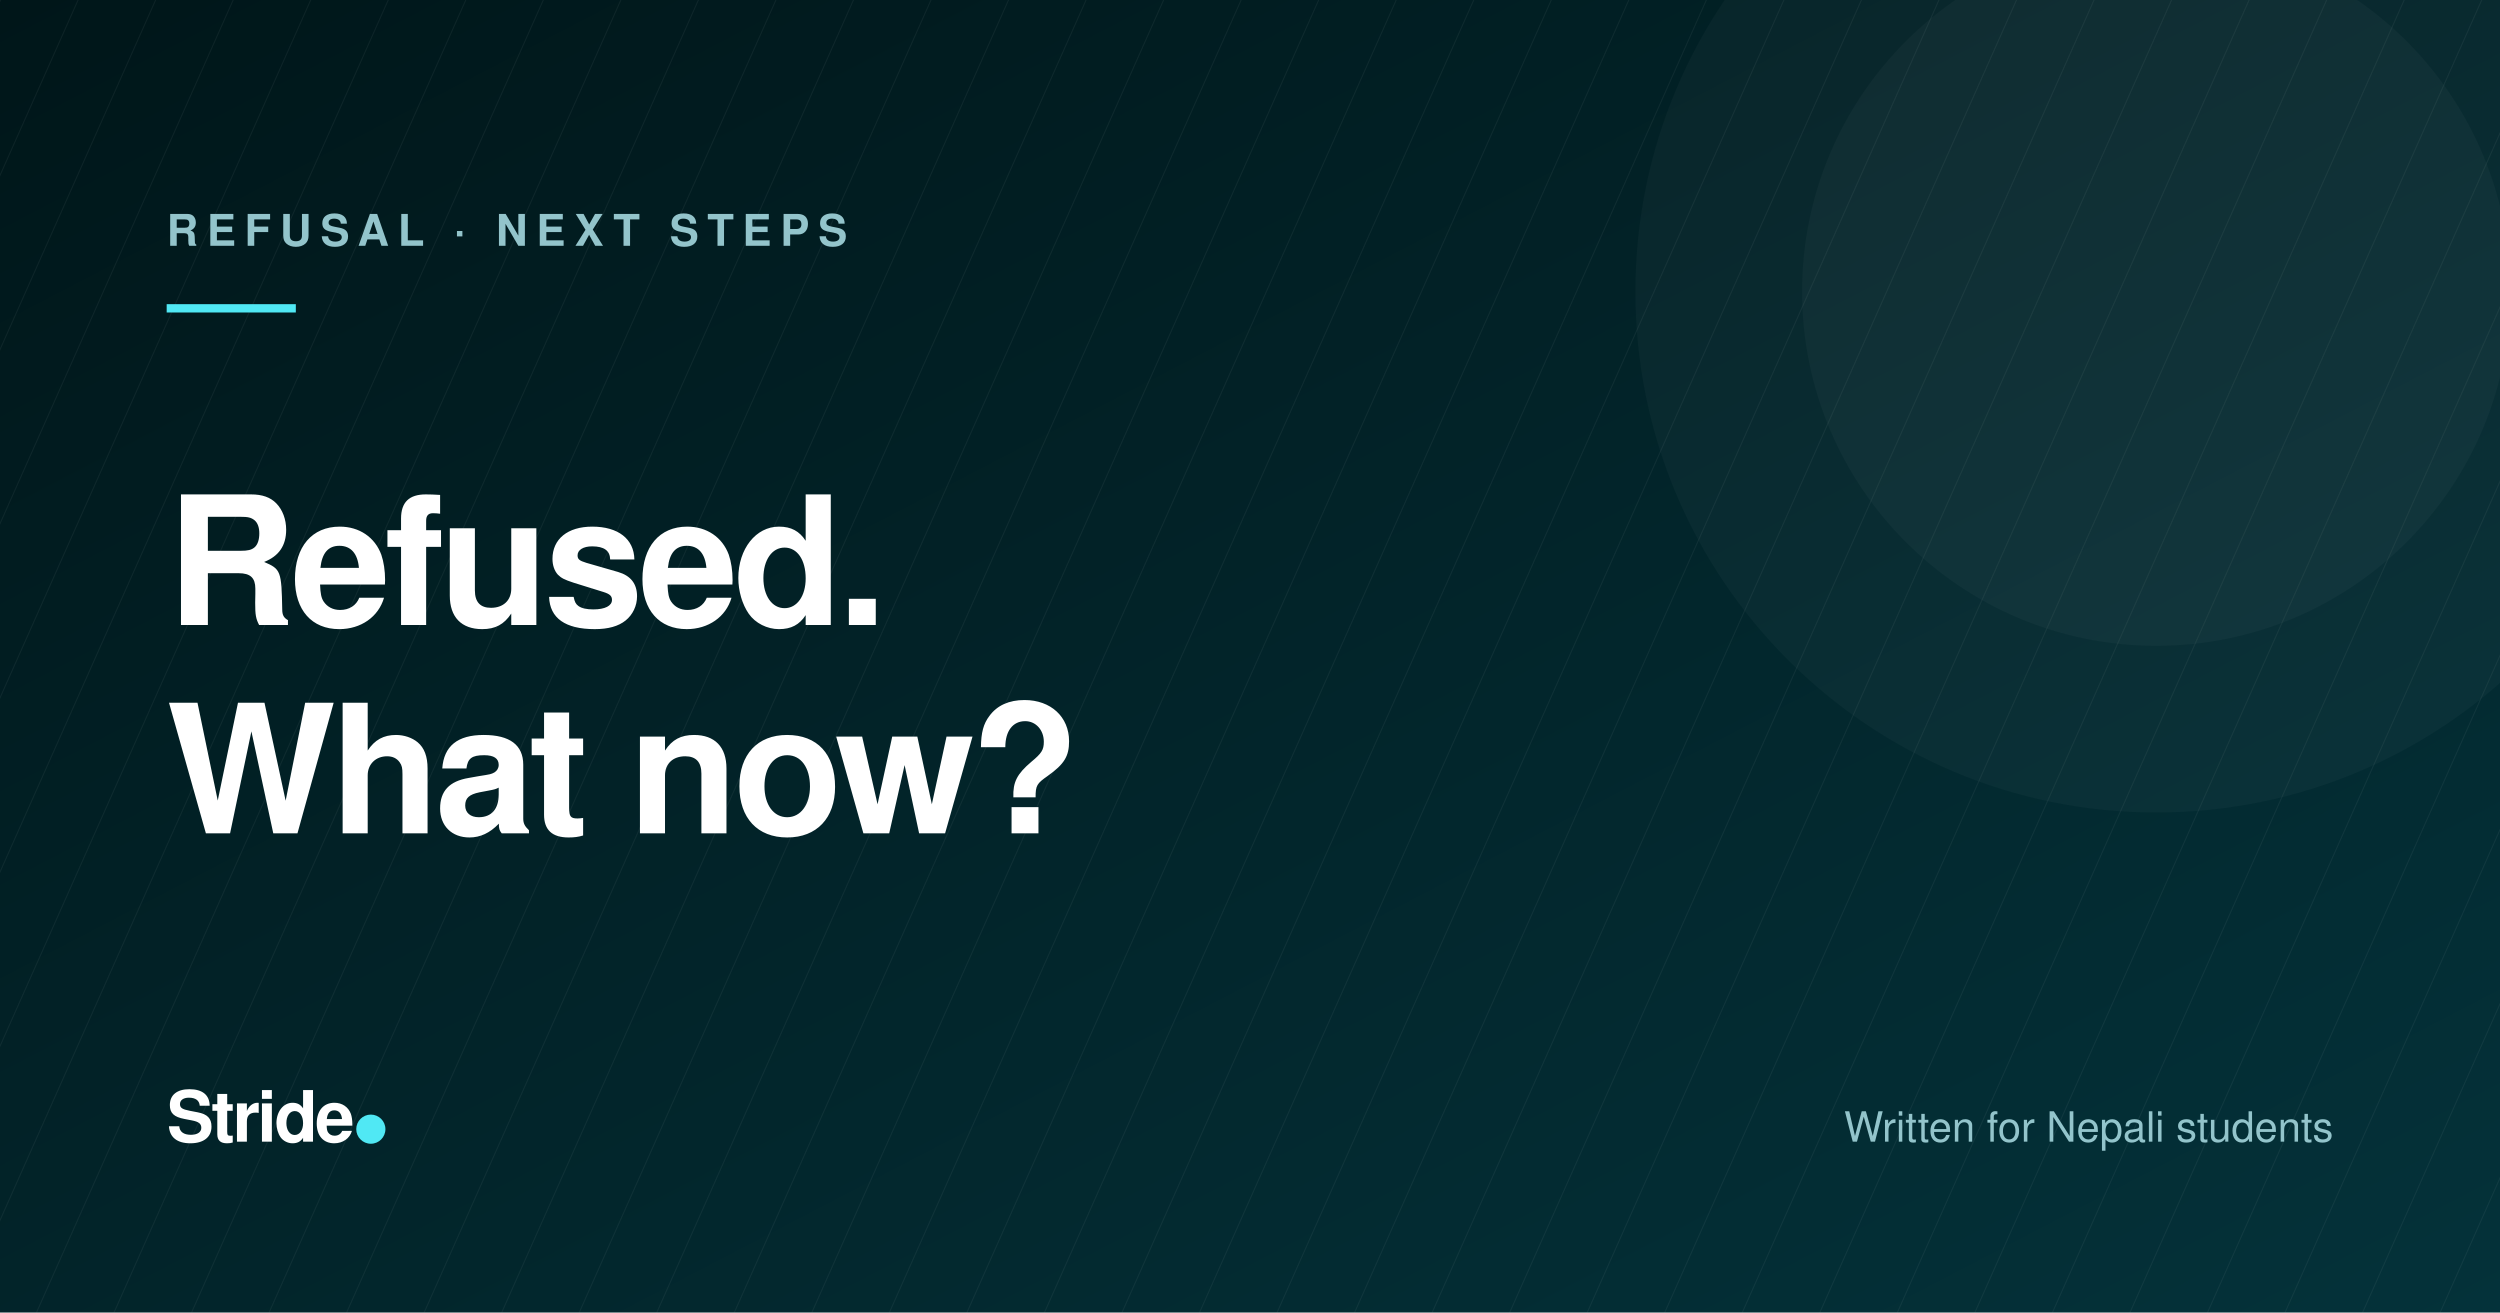
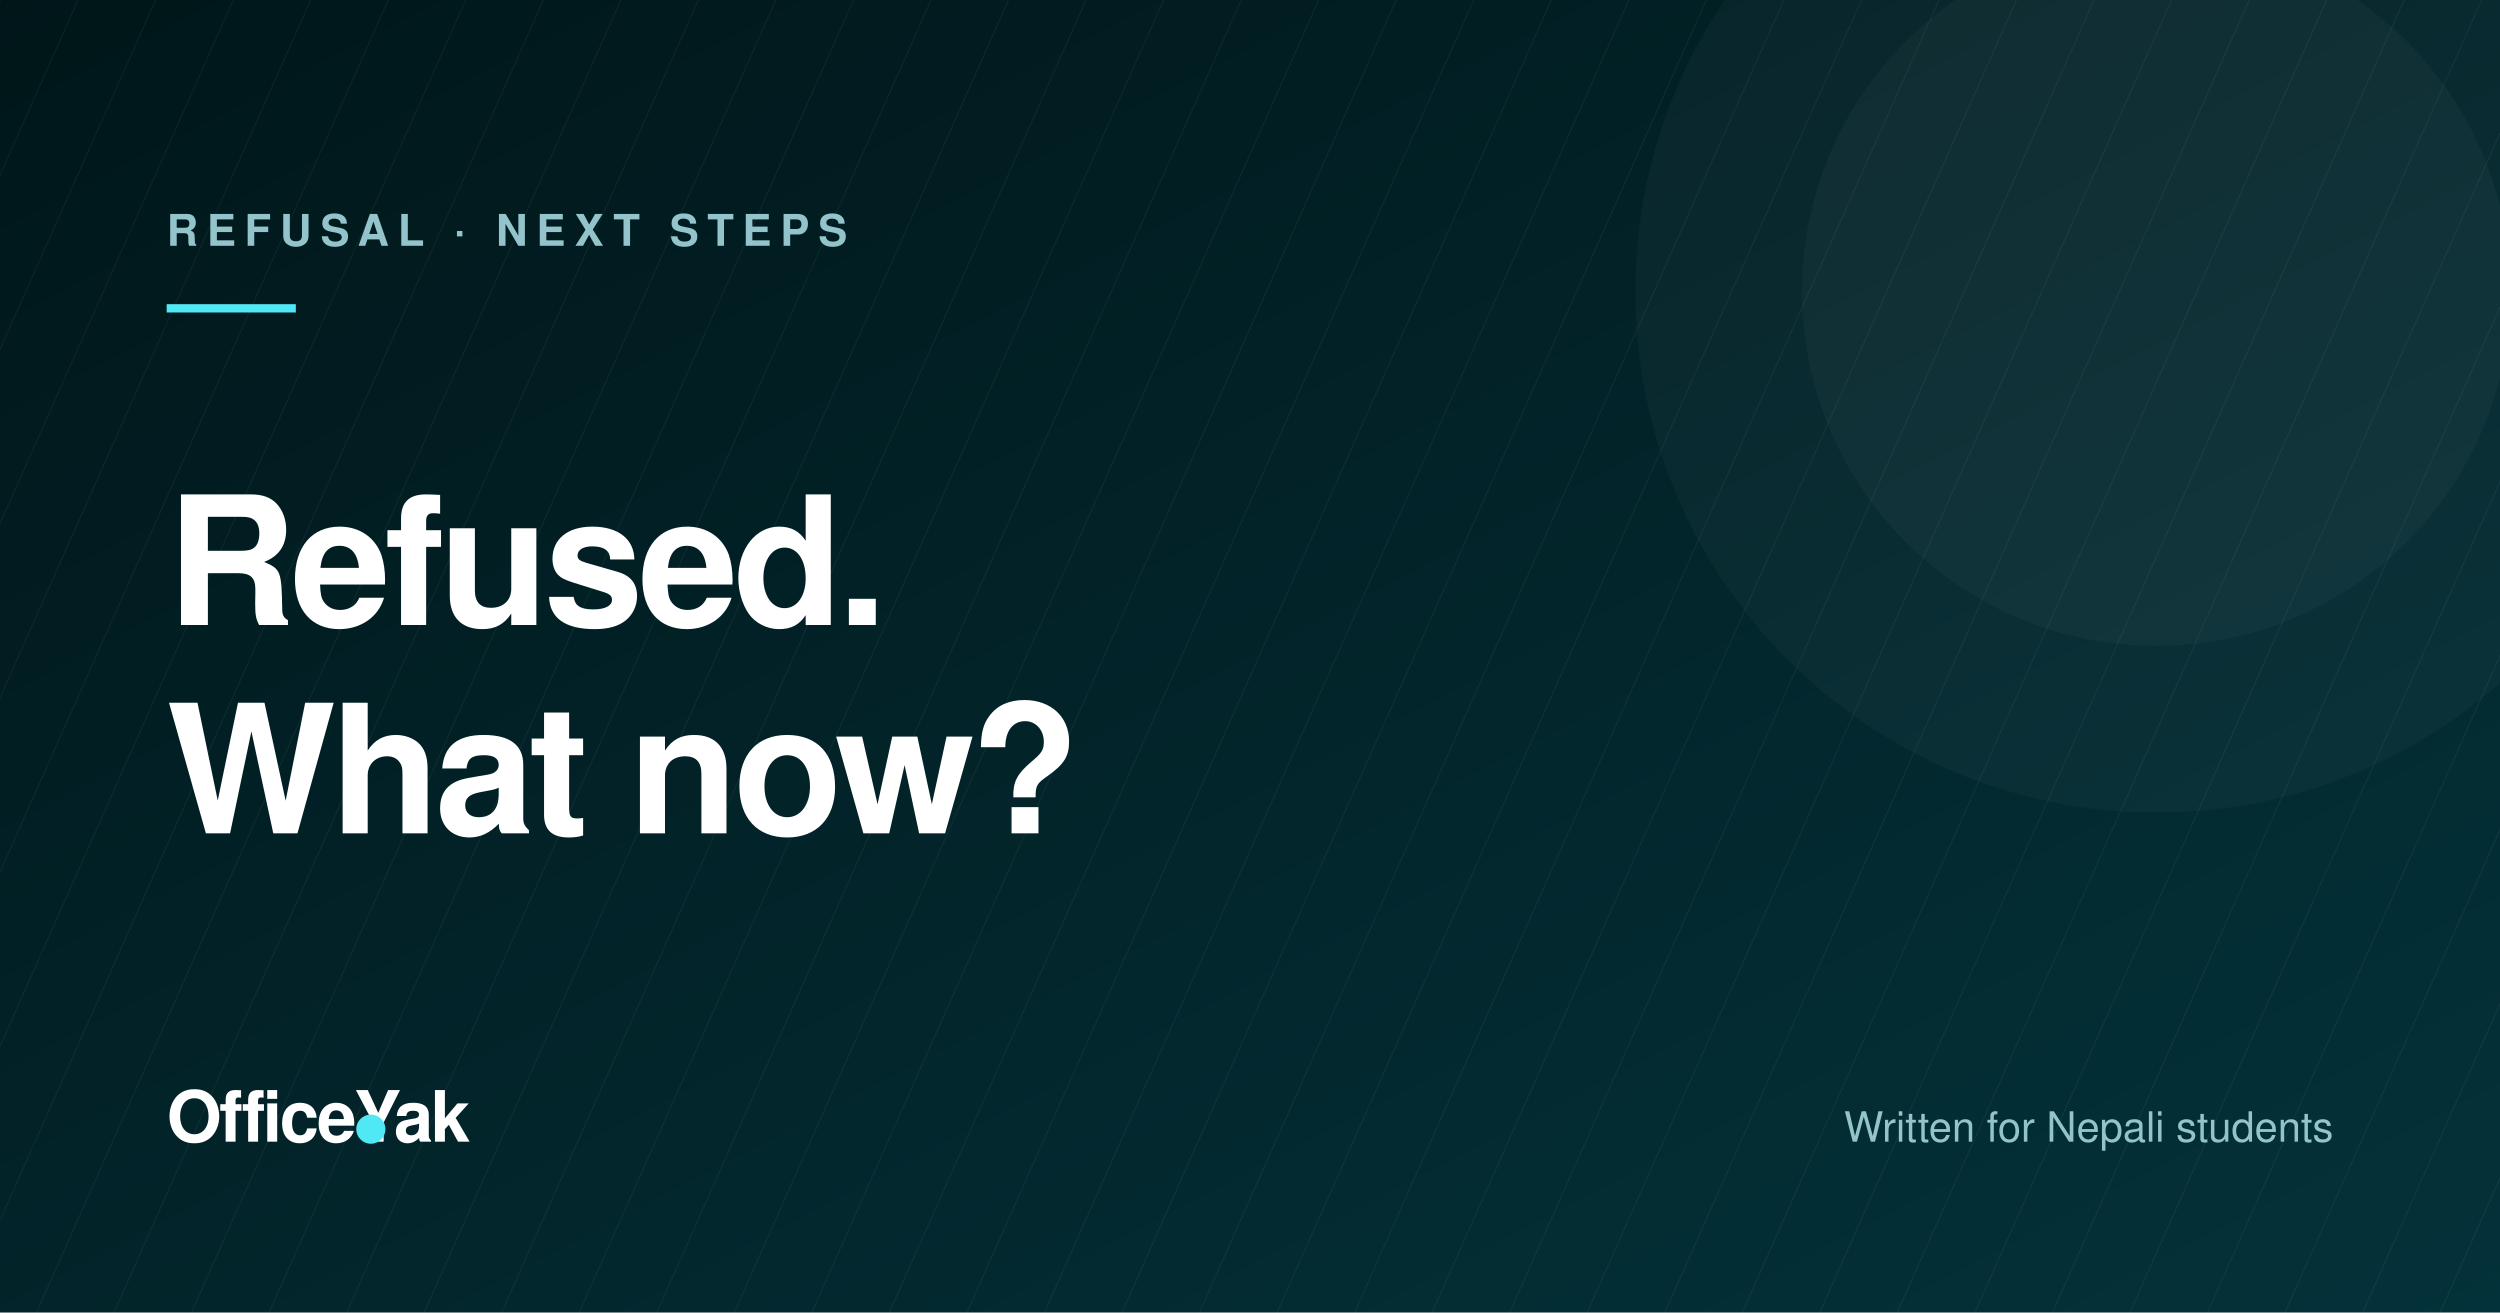
<svg xmlns="http://www.w3.org/2000/svg" width="1200" height="630" viewBox="0 0 1200 630" role="img" aria-label="Refused. What now?">
  <defs>
    <linearGradient id="g" x1="0" y1="0" x2="1" y2="1">
      <stop offset="0%" stop-color="#001619" />
      <stop offset="100%" stop-color="#04323A" />
    </linearGradient>
    <pattern id="rule" width="34" height="34" patternUnits="userSpaceOnUse" patternTransform="rotate(24)">
      <line x1="0" y1="0" x2="0" y2="34" stroke="#FFFFFF" stroke-opacity="0.05" stroke-width="1" />
    </pattern>
  </defs>
  <rect width="1200" height="630" fill="url(#g)" />
  <rect width="1200" height="630" fill="url(#rule)" />
  <circle cx="1035" cy="140" r="250" fill="#FFFFFF" fill-opacity="0.03" />
  <circle cx="1035" cy="140" r="170" fill="#FFFFFF" fill-opacity="0.03" />
  <g font-family="Archivo, Helvetica Neue, Helvetica, Arial, sans-serif">
    <text x="80" y="118" fill="#93C4CB" font-size="21" font-weight="600" letter-spacing="4.2">REFUSAL · NEXT STEPS</text>
    <rect x="80" y="146" width="62" height="4" fill="#50E8F4" />
    <text x="80" y="300" fill="#FFFFFF" font-size="86" font-weight="700" letter-spacing="-2.4">Refused.</text>
    <text x="80" y="400" fill="#FFFFFF" font-size="86" font-weight="700" letter-spacing="-2.4">What now?</text>
    <g transform="translate(80, 548)">
-       <text x="0" y="0" fill="#FFFFFF" font-size="34" font-weight="700" letter-spacing="-1.2">Stride</text>
+       <text x="0" y="0" fill="#FFFFFF" font-size="34" font-weight="700" letter-spacing="-1.2">OfficeYak</text>
      <circle cx="98" cy="-6" r="7" fill="#50E8F4" />
    </g>
    <text x="1120" y="548" fill="#93C4CB" font-size="20" font-weight="500" text-anchor="end">Written for Nepali students</text>
  </g>
</svg>
